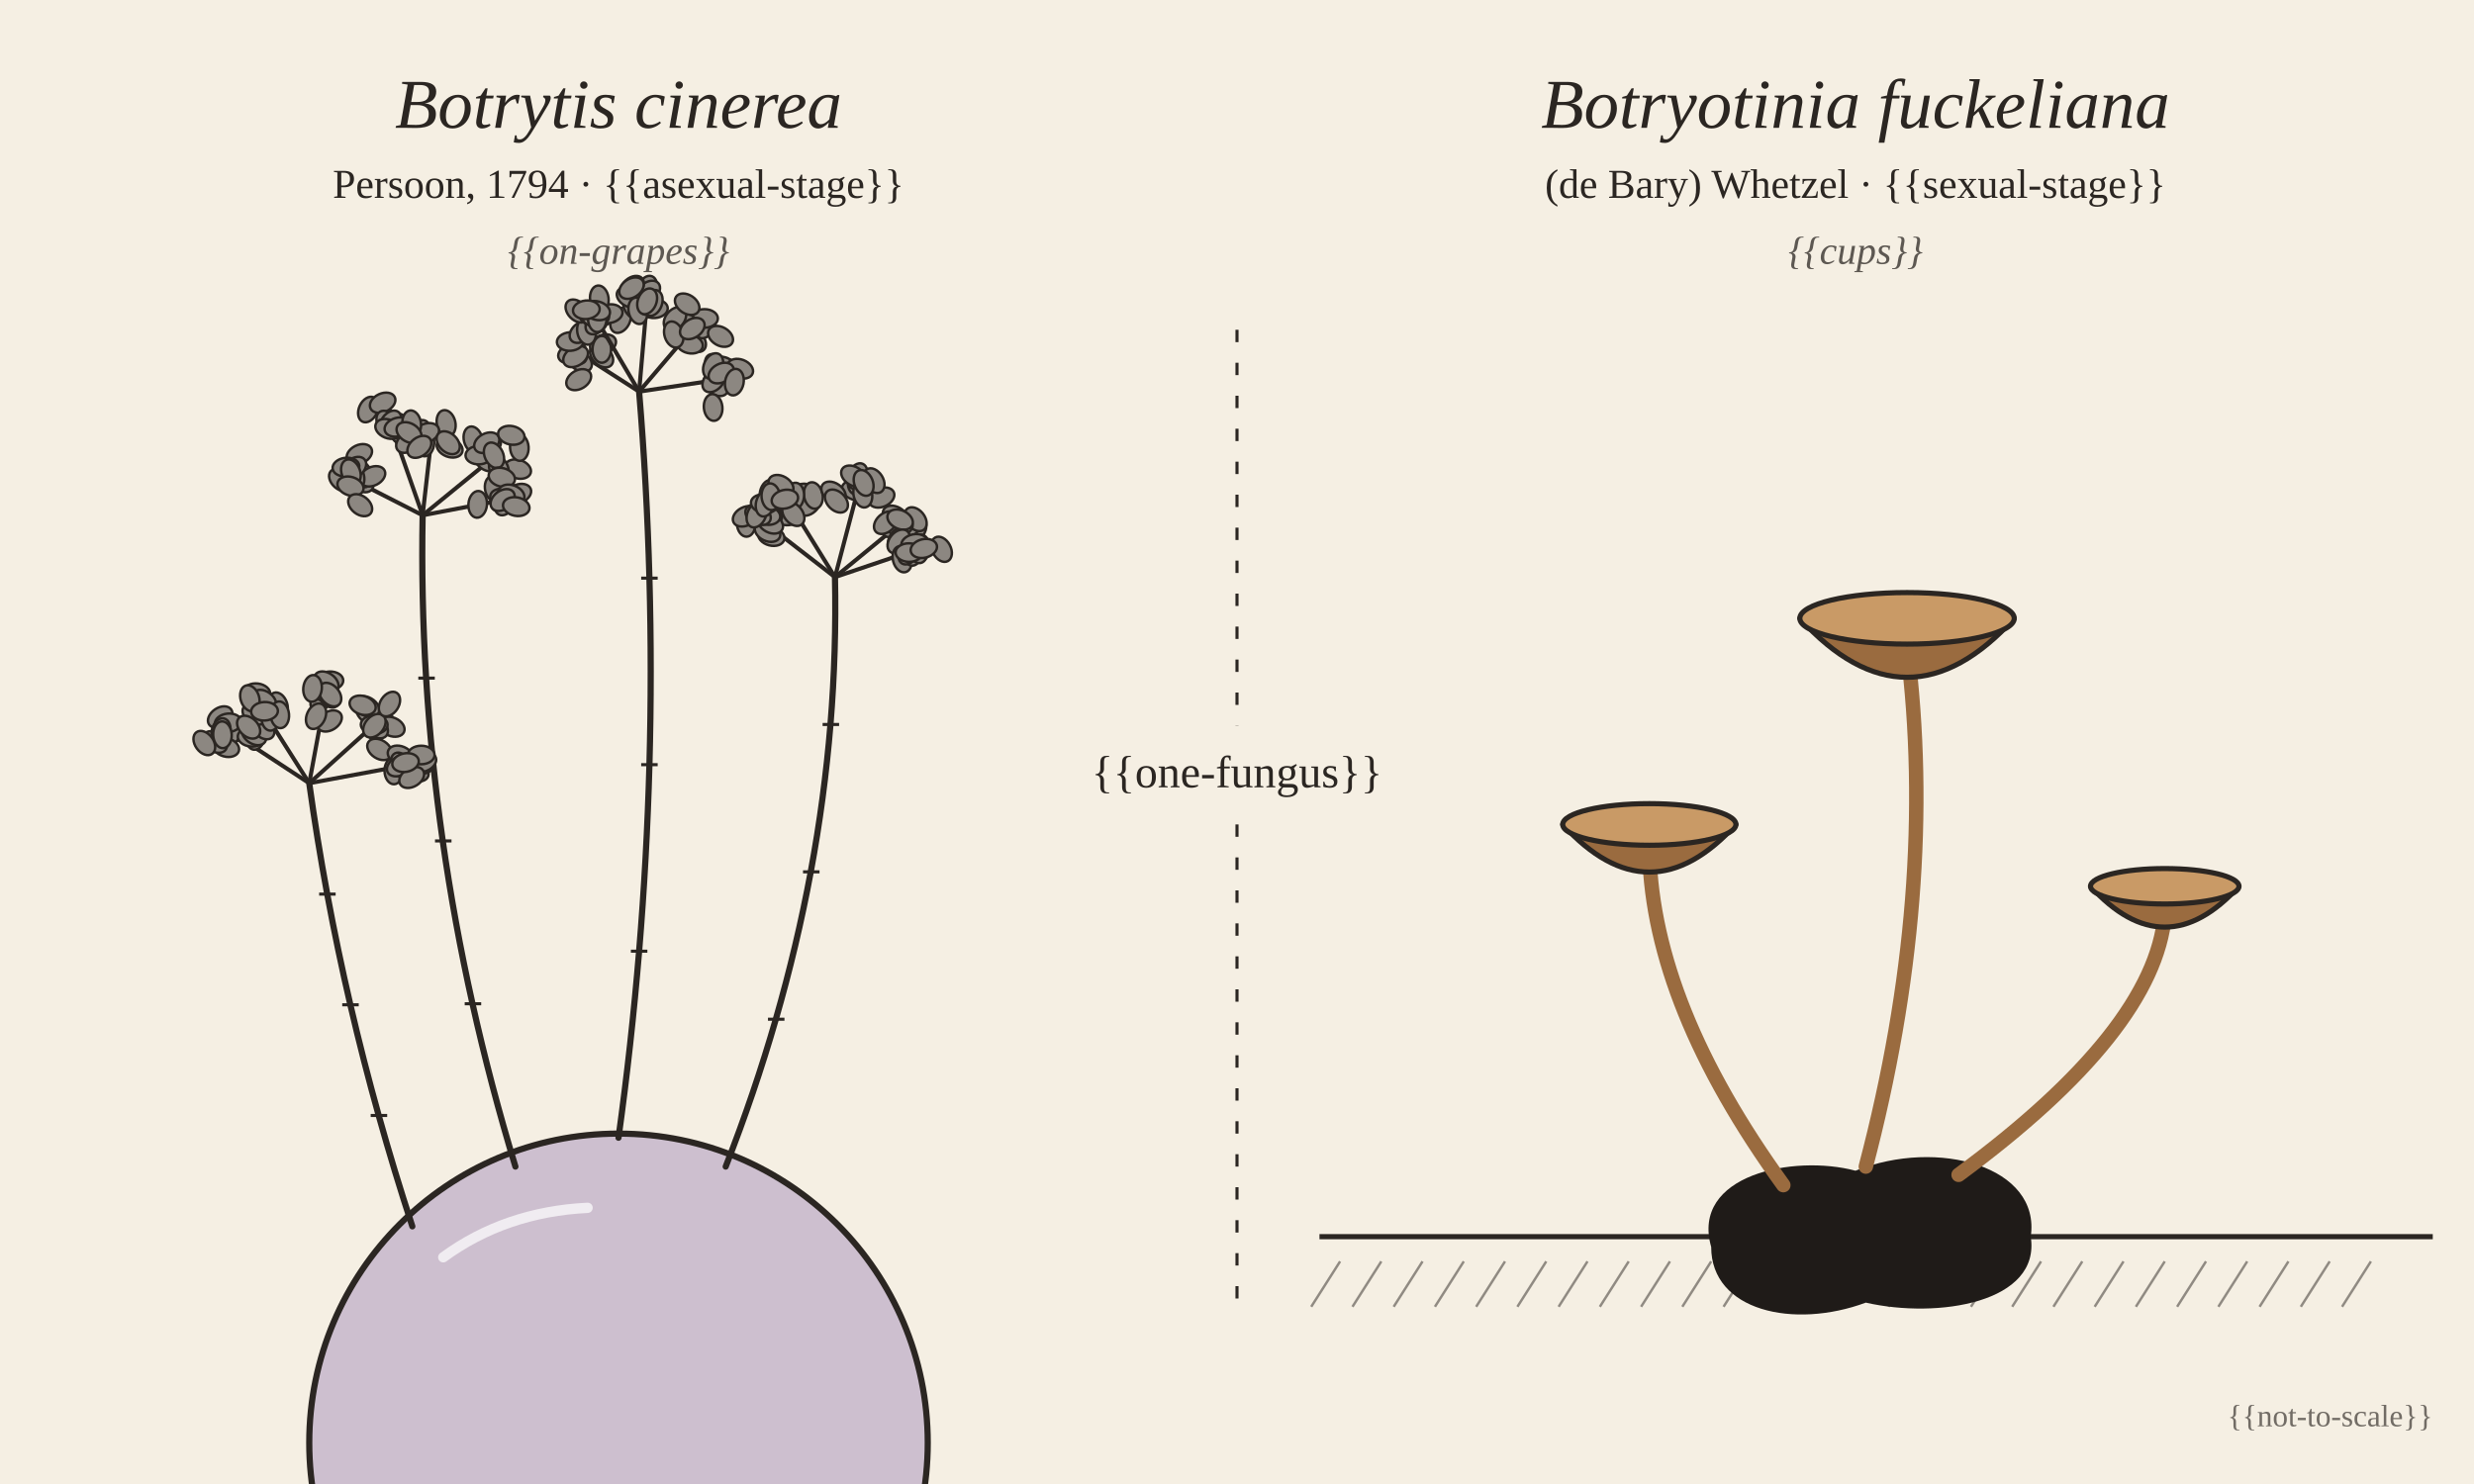
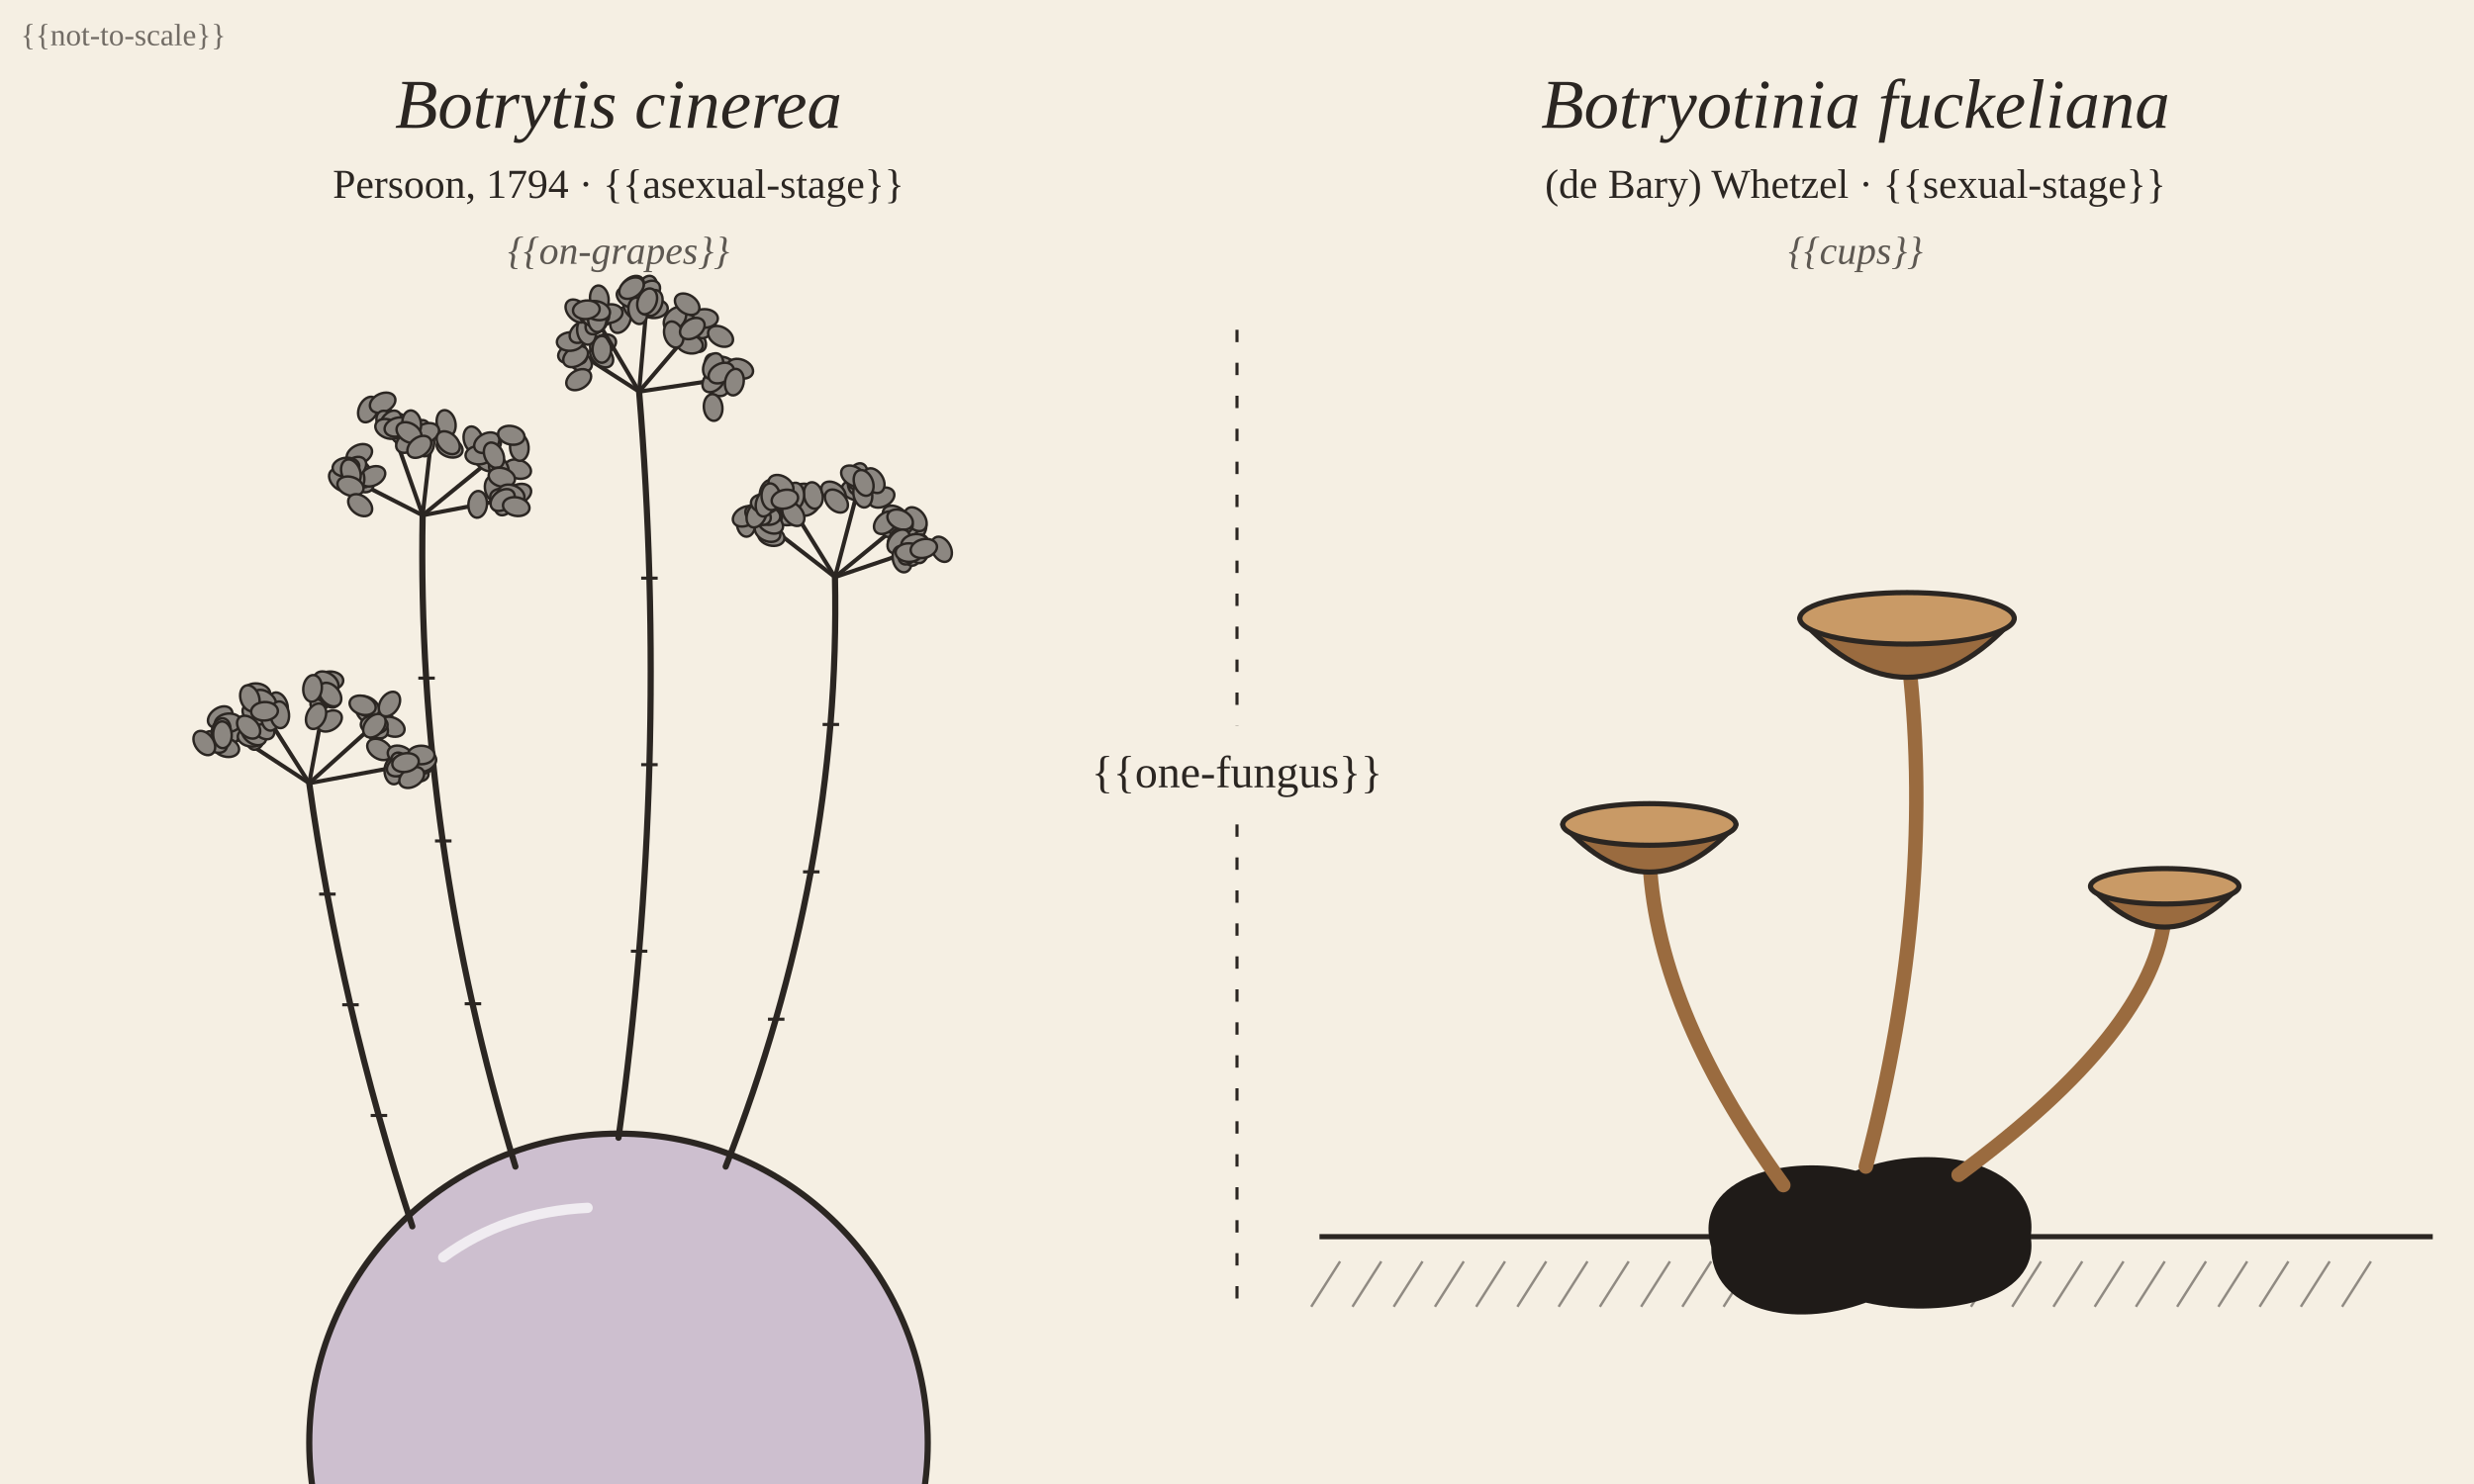
<svg xmlns="http://www.w3.org/2000/svg" viewBox="0 0 1200 720" width="1200" height="720" role="img" aria-label="{{label}}">
  <rect width="1200" height="720" fill="#f5efe3" />
  <text x="300" y="62" text-anchor="middle" font-family="Georgia, 'Times New Roman', serif" font-size="34" font-style="italic" fill="#2b2622">Botrytis cinerea</text>
  <text x="300" y="96" text-anchor="middle" font-family="Georgia, 'Times New Roman', serif" font-size="20" fill="#2b2622">Persoon, 1794 · {{asexual-stage}}</text>
  <text x="900" y="62" text-anchor="middle" font-family="Georgia, 'Times New Roman', serif" font-size="34" font-style="italic" fill="#2b2622">Botryotinia fuckeliana</text>
  <text x="900" y="96" text-anchor="middle" font-family="Georgia, 'Times New Roman', serif" font-size="20" fill="#2b2622">(de Bary) Whetzel · {{sexual-stage}}</text>
  <path d="M 600 160 V 640" stroke="#2b2622" stroke-width="1.5" stroke-dasharray="6 10" />
  <rect x="530" y="352" width="140" height="44" fill="#f5efe3" />
  <text x="600" y="382" text-anchor="middle" font-family="Georgia, 'Times New Roman', serif" font-size="22" fill="#2b2622">{{one-fungus}}</text>
  <circle cx="300" cy="700" r="150" fill="#cdbfcf" stroke="#2b2622" stroke-width="3" />
  <path d="M 215 610 q 30 -22 70 -24" fill="none" stroke="#ffffff" stroke-width="5" stroke-linecap="round" opacity="0.7" />
  <path d="M 250 566 Q 202 408 205 250" fill="none" stroke="#2b2622" stroke-width="3" stroke-linecap="round" />
  <path d="M 225.4 487.0 h 8" stroke="#2b2622" stroke-width="1.5" />
  <path d="M 211.0 408.0 h 8" stroke="#2b2622" stroke-width="1.5" />
  <path d="M 202.9 329.0 h 8" stroke="#2b2622" stroke-width="1.5" />
  <path d="M 205 250 L 171.5 232.9" stroke="#2b2622" stroke-width="2" stroke-linecap="round" />
  <ellipse cx="174.3" cy="220.4" rx="6.5" ry="4.5" transform="rotate(154 174.3 220.4)" fill="#8c8781" stroke="#2b2622" stroke-width="1.2" />
  <ellipse cx="175.2" cy="233.6" rx="6.5" ry="4.5" transform="rotate(35 175.2 233.6)" fill="#8c8781" stroke="#2b2622" stroke-width="1.2" />
  <ellipse cx="165.3" cy="232.9" rx="6.5" ry="4.5" transform="rotate(42 165.3 232.9)" fill="#8c8781" stroke="#2b2622" stroke-width="1.2" />
  <ellipse cx="175.7" cy="230.1" rx="6.5" ry="4.5" transform="rotate(71 175.7 230.1)" fill="#8c8781" stroke="#2b2622" stroke-width="1.2" />
  <ellipse cx="180.7" cy="231.1" rx="6.5" ry="4.5" transform="rotate(154 180.7 231.1)" fill="#8c8781" stroke="#2b2622" stroke-width="1.2" />
  <ellipse cx="172.1" cy="231.3" rx="6.5" ry="4.5" transform="rotate(76 172.1 231.3)" fill="#8c8781" stroke="#2b2622" stroke-width="1.2" />
  <ellipse cx="171.8" cy="227.0" rx="6.5" ry="4.5" transform="rotate(142 171.8 227.0)" fill="#8c8781" stroke="#2b2622" stroke-width="1.2" />
  <ellipse cx="167.8" cy="226.6" rx="6.5" ry="4.5" transform="rotate(173 167.8 226.6)" fill="#8c8781" stroke="#2b2622" stroke-width="1.2" />
  <ellipse cx="170.2" cy="229.2" rx="6.5" ry="4.5" transform="rotate(70 170.2 229.2)" fill="#8c8781" stroke="#2b2622" stroke-width="1.2" />
  <ellipse cx="170.0" cy="235.9" rx="6.5" ry="4.5" transform="rotate(18 170.0 235.9)" fill="#8c8781" stroke="#2b2622" stroke-width="1.2" />
  <ellipse cx="174.7" cy="245.1" rx="6.5" ry="4.5" transform="rotate(38 174.7 245.1)" fill="#8c8781" stroke="#2b2622" stroke-width="1.2" />
  <path d="M 205 250 L 188.9 204.1" stroke="#2b2622" stroke-width="2" stroke-linecap="round" />
  <ellipse cx="178.6" cy="198.7" rx="6.5" ry="4.5" transform="rotate(115 178.6 198.7)" fill="#8c8781" stroke="#2b2622" stroke-width="1.2" />
  <ellipse cx="188.7" cy="204.9" rx="6.5" ry="4.5" transform="rotate(73 188.7 204.9)" fill="#8c8781" stroke="#2b2622" stroke-width="1.2" />
  <ellipse cx="185.6" cy="195.4" rx="6.5" ry="4.5" transform="rotate(155 185.6 195.4)" fill="#8c8781" stroke="#2b2622" stroke-width="1.2" />
  <ellipse cx="191.2" cy="206.3" rx="6.5" ry="4.5" transform="rotate(52 191.2 206.3)" fill="#8c8781" stroke="#2b2622" stroke-width="1.2" />
  <ellipse cx="187.7" cy="205.3" rx="6.5" ry="4.5" transform="rotate(58 187.7 205.3)" fill="#8c8781" stroke="#2b2622" stroke-width="1.2" />
  <ellipse cx="191.0" cy="205.6" rx="6.5" ry="4.5" transform="rotate(155 191.0 205.6)" fill="#8c8781" stroke="#2b2622" stroke-width="1.2" />
  <ellipse cx="195.6" cy="211.5" rx="6.5" ry="4.5" transform="rotate(28 195.6 211.5)" fill="#8c8781" stroke="#2b2622" stroke-width="1.2" />
  <ellipse cx="189.4" cy="205.1" rx="6.5" ry="4.5" transform="rotate(126 189.4 205.1)" fill="#8c8781" stroke="#2b2622" stroke-width="1.2" />
  <ellipse cx="197.8" cy="208.9" rx="6.5" ry="4.5" transform="rotate(137 197.8 208.9)" fill="#8c8781" stroke="#2b2622" stroke-width="1.2" />
  <ellipse cx="188.3" cy="208.1" rx="6.5" ry="4.5" transform="rotate(22 188.3 208.1)" fill="#8c8781" stroke="#2b2622" stroke-width="1.2" />
  <ellipse cx="192.9" cy="207.2" rx="6.5" ry="4.5" transform="rotate(164 192.9 207.2)" fill="#8c8781" stroke="#2b2622" stroke-width="1.2" />
  <path d="M 205 250 L 208.9 215.6" stroke="#2b2622" stroke-width="2" stroke-linecap="round" />
  <ellipse cx="203.4" cy="214.9" rx="6.5" ry="4.5" transform="rotate(1 203.4 214.9)" fill="#8c8781" stroke="#2b2622" stroke-width="1.2" />
  <ellipse cx="216.4" cy="205.4" rx="6.5" ry="4.5" transform="rotate(77 216.4 205.4)" fill="#8c8781" stroke="#2b2622" stroke-width="1.2" />
  <ellipse cx="203.1" cy="209.7" rx="6.5" ry="4.5" transform="rotate(126 203.1 209.7)" fill="#8c8781" stroke="#2b2622" stroke-width="1.2" />
  <ellipse cx="206.1" cy="214.9" rx="6.5" ry="4.5" transform="rotate(93 206.1 214.9)" fill="#8c8781" stroke="#2b2622" stroke-width="1.2" />
  <ellipse cx="206.7" cy="210.1" rx="6.5" ry="4.5" transform="rotate(158 206.7 210.1)" fill="#8c8781" stroke="#2b2622" stroke-width="1.2" />
  <ellipse cx="218.1" cy="217.2" rx="6.5" ry="4.5" transform="rotate(21 218.1 217.2)" fill="#8c8781" stroke="#2b2622" stroke-width="1.2" />
  <ellipse cx="199.7" cy="205.6" rx="6.5" ry="4.5" transform="rotate(82 199.7 205.6)" fill="#8c8781" stroke="#2b2622" stroke-width="1.2" />
  <ellipse cx="198.0" cy="214.4" rx="6.5" ry="4.5" transform="rotate(143 198.0 214.4)" fill="#8c8781" stroke="#2b2622" stroke-width="1.2" />
  <ellipse cx="198.4" cy="209.9" rx="6.5" ry="4.5" transform="rotate(30 198.4 209.9)" fill="#8c8781" stroke="#2b2622" stroke-width="1.2" />
  <ellipse cx="203.4" cy="216.8" rx="6.5" ry="4.5" transform="rotate(142 203.4 216.8)" fill="#8c8781" stroke="#2b2622" stroke-width="1.2" />
  <ellipse cx="217.4" cy="214.8" rx="6.5" ry="4.5" transform="rotate(44 217.4 214.8)" fill="#8c8781" stroke="#2b2622" stroke-width="1.2" />
  <path d="M 205 250 L 240.4 221.1" stroke="#2b2622" stroke-width="2" stroke-linecap="round" />
  <ellipse cx="251.2" cy="227.6" rx="6.5" ry="4.5" transform="rotate(17 251.2 227.6)" fill="#8c8781" stroke="#2b2622" stroke-width="1.2" />
  <ellipse cx="237.9" cy="221.5" rx="6.5" ry="4.5" transform="rotate(81 237.9 221.5)" fill="#8c8781" stroke="#2b2622" stroke-width="1.2" />
  <ellipse cx="235.9" cy="223.4" rx="6.5" ry="4.5" transform="rotate(37 235.9 223.4)" fill="#8c8781" stroke="#2b2622" stroke-width="1.2" />
  <ellipse cx="242.0" cy="227.5" rx="6.5" ry="4.5" transform="rotate(68 242.0 227.5)" fill="#8c8781" stroke="#2b2622" stroke-width="1.2" />
  <ellipse cx="229.5" cy="213.3" rx="6.5" ry="4.5" transform="rotate(75 229.5 213.3)" fill="#8c8781" stroke="#2b2622" stroke-width="1.2" />
  <ellipse cx="236.6" cy="215.8" rx="6.5" ry="4.5" transform="rotate(164 236.6 215.8)" fill="#8c8781" stroke="#2b2622" stroke-width="1.2" />
  <ellipse cx="251.9" cy="217.1" rx="6.5" ry="4.5" transform="rotate(86 251.9 217.1)" fill="#8c8781" stroke="#2b2622" stroke-width="1.2" />
  <ellipse cx="232.3" cy="220.8" rx="6.5" ry="4.5" transform="rotate(178 232.3 220.8)" fill="#8c8781" stroke="#2b2622" stroke-width="1.2" />
  <ellipse cx="236.1" cy="214.8" rx="6.5" ry="4.5" transform="rotate(152 236.1 214.8)" fill="#8c8781" stroke="#2b2622" stroke-width="1.2" />
  <ellipse cx="248.0" cy="211.2" rx="6.5" ry="4.5" transform="rotate(12 248.0 211.2)" fill="#8c8781" stroke="#2b2622" stroke-width="1.2" />
  <ellipse cx="239.6" cy="220.9" rx="6.5" ry="4.5" transform="rotate(65 239.6 220.9)" fill="#8c8781" stroke="#2b2622" stroke-width="1.2" />
  <path d="M 205 250 L 243.8 242.6" stroke="#2b2622" stroke-width="2" stroke-linecap="round" />
  <ellipse cx="243.4" cy="232.5" rx="6.5" ry="4.5" transform="rotate(44 243.4 232.5)" fill="#8c8781" stroke="#2b2622" stroke-width="1.2" />
  <ellipse cx="239.8" cy="237.3" rx="6.5" ry="4.5" transform="rotate(76 239.8 237.3)" fill="#8c8781" stroke="#2b2622" stroke-width="1.2" />
  <ellipse cx="243.4" cy="231.6" rx="6.5" ry="4.5" transform="rotate(15 243.4 231.6)" fill="#8c8781" stroke="#2b2622" stroke-width="1.2" />
  <ellipse cx="244.2" cy="241.7" rx="6.5" ry="4.5" transform="rotate(12 244.2 241.7)" fill="#8c8781" stroke="#2b2622" stroke-width="1.2" />
  <ellipse cx="243.9" cy="242.5" rx="6.5" ry="4.5" transform="rotate(129 243.9 242.5)" fill="#8c8781" stroke="#2b2622" stroke-width="1.2" />
  <ellipse cx="231.7" cy="244.7" rx="6.5" ry="4.5" transform="rotate(95 231.7 244.7)" fill="#8c8781" stroke="#2b2622" stroke-width="1.2" />
  <ellipse cx="251.4" cy="239.6" rx="6.5" ry="4.5" transform="rotate(157 251.4 239.6)" fill="#8c8781" stroke="#2b2622" stroke-width="1.2" />
  <ellipse cx="245.0" cy="243.9" rx="6.5" ry="4.5" transform="rotate(118 245.0 243.9)" fill="#8c8781" stroke="#2b2622" stroke-width="1.2" />
  <ellipse cx="248.1" cy="239.9" rx="6.5" ry="4.5" transform="rotate(21 248.1 239.9)" fill="#8c8781" stroke="#2b2622" stroke-width="1.2" />
  <ellipse cx="243.8" cy="242.6" rx="6.5" ry="4.5" transform="rotate(143 243.8 242.6)" fill="#8c8781" stroke="#2b2622" stroke-width="1.2" />
  <ellipse cx="250.4" cy="245.8" rx="6.5" ry="4.5" transform="rotate(11 250.4 245.8)" fill="#8c8781" stroke="#2b2622" stroke-width="1.2" />
  <path d="M 300 552 Q 325 371 310 190" fill="none" stroke="#2b2622" stroke-width="3" stroke-linecap="round" />
  <path d="M 306.0 461.5 h 8" stroke="#2b2622" stroke-width="1.5" />
  <path d="M 311.0 371.0 h 8" stroke="#2b2622" stroke-width="1.5" />
  <path d="M 311.0 280.5 h 8" stroke="#2b2622" stroke-width="1.5" />
  <path d="M 310 190 L 279.3 170.3" stroke="#2b2622" stroke-width="2" stroke-linecap="round" />
  <ellipse cx="291.8" cy="172.7" rx="6.5" ry="4.5" transform="rotate(44 291.8 172.7)" fill="#8c8781" stroke="#2b2622" stroke-width="1.2" />
  <ellipse cx="281.2" cy="175.1" rx="6.5" ry="4.5" transform="rotate(36 281.2 175.1)" fill="#8c8781" stroke="#2b2622" stroke-width="1.2" />
  <ellipse cx="292.5" cy="167.0" rx="6.5" ry="4.5" transform="rotate(160 292.5 167.0)" fill="#8c8781" stroke="#2b2622" stroke-width="1.2" />
  <ellipse cx="277.1" cy="171.6" rx="6.5" ry="4.5" transform="rotate(163 277.1 171.6)" fill="#8c8781" stroke="#2b2622" stroke-width="1.2" />
  <ellipse cx="279.8" cy="170.4" rx="6.5" ry="4.5" transform="rotate(62 279.8 170.4)" fill="#8c8781" stroke="#2b2622" stroke-width="1.2" />
  <ellipse cx="279.2" cy="173.0" rx="6.5" ry="4.5" transform="rotate(148 279.2 173.0)" fill="#8c8781" stroke="#2b2622" stroke-width="1.2" />
  <ellipse cx="276.6" cy="165.7" rx="6.5" ry="4.5" transform="rotate(176 276.6 165.7)" fill="#8c8781" stroke="#2b2622" stroke-width="1.2" />
  <ellipse cx="282.1" cy="161.0" rx="6.5" ry="4.5" transform="rotate(141 282.1 161.0)" fill="#8c8781" stroke="#2b2622" stroke-width="1.2" />
  <ellipse cx="291.9" cy="169.5" rx="6.5" ry="4.5" transform="rotate(90 291.9 169.5)" fill="#8c8781" stroke="#2b2622" stroke-width="1.2" />
  <ellipse cx="284.5" cy="160.8" rx="6.5" ry="4.5" transform="rotate(79 284.5 160.8)" fill="#8c8781" stroke="#2b2622" stroke-width="1.2" />
  <ellipse cx="280.7" cy="184.2" rx="6.5" ry="4.5" transform="rotate(149 280.7 184.2)" fill="#8c8781" stroke="#2b2622" stroke-width="1.2" />
  <path d="M 310 190 L 289.8 155.7" stroke="#2b2622" stroke-width="2" stroke-linecap="round" />
  <ellipse cx="279.9" cy="150.9" rx="6.5" ry="4.5" transform="rotate(45 279.9 150.9)" fill="#8c8781" stroke="#2b2622" stroke-width="1.2" />
  <ellipse cx="301.0" cy="155.4" rx="6.5" ry="4.5" transform="rotate(118 301.0 155.4)" fill="#8c8781" stroke="#2b2622" stroke-width="1.2" />
  <ellipse cx="289.5" cy="156.5" rx="6.5" ry="4.5" transform="rotate(132 289.5 156.5)" fill="#8c8781" stroke="#2b2622" stroke-width="1.2" />
  <ellipse cx="287.8" cy="152.8" rx="6.5" ry="4.5" transform="rotate(166 287.8 152.8)" fill="#8c8781" stroke="#2b2622" stroke-width="1.2" />
  <ellipse cx="291.4" cy="152.8" rx="6.5" ry="4.5" transform="rotate(19 291.4 152.8)" fill="#8c8781" stroke="#2b2622" stroke-width="1.2" />
  <ellipse cx="295.5" cy="152.2" rx="6.5" ry="4.5" transform="rotate(170 295.5 152.2)" fill="#8c8781" stroke="#2b2622" stroke-width="1.2" />
  <ellipse cx="289.0" cy="153.8" rx="6.5" ry="4.5" transform="rotate(175 289.0 153.8)" fill="#8c8781" stroke="#2b2622" stroke-width="1.2" />
  <ellipse cx="289.7" cy="154.6" rx="6.5" ry="4.5" transform="rotate(90 289.7 154.6)" fill="#8c8781" stroke="#2b2622" stroke-width="1.2" />
  <ellipse cx="290.7" cy="145.0" rx="6.5" ry="4.5" transform="rotate(83 290.7 145.0)" fill="#8c8781" stroke="#2b2622" stroke-width="1.2" />
  <ellipse cx="289.5" cy="150.7" rx="6.5" ry="4.5" transform="rotate(15 289.5 150.7)" fill="#8c8781" stroke="#2b2622" stroke-width="1.2" />
  <ellipse cx="284.4" cy="150.3" rx="6.5" ry="4.5" transform="rotate(174 284.4 150.3)" fill="#8c8781" stroke="#2b2622" stroke-width="1.2" />
  <path d="M 310 190 L 313.8 146.2" stroke="#2b2622" stroke-width="2" stroke-linecap="round" />
  <ellipse cx="313.9" cy="140.1" rx="6.5" ry="4.5" transform="rotate(111 313.9 140.1)" fill="#8c8781" stroke="#2b2622" stroke-width="1.2" />
  <ellipse cx="307.6" cy="149.3" rx="6.5" ry="4.5" transform="rotate(53 307.6 149.3)" fill="#8c8781" stroke="#2b2622" stroke-width="1.2" />
  <ellipse cx="314.4" cy="141.6" rx="6.5" ry="4.5" transform="rotate(140 314.4 141.6)" fill="#8c8781" stroke="#2b2622" stroke-width="1.2" />
  <ellipse cx="305.3" cy="144.3" rx="6.5" ry="4.5" transform="rotate(27 305.3 144.3)" fill="#8c8781" stroke="#2b2622" stroke-width="1.2" />
  <ellipse cx="317.4" cy="149.8" rx="6.5" ry="4.5" transform="rotate(177 317.4 149.8)" fill="#8c8781" stroke="#2b2622" stroke-width="1.2" />
  <ellipse cx="309.4" cy="150.8" rx="6.5" ry="4.5" transform="rotate(77 309.4 150.8)" fill="#8c8781" stroke="#2b2622" stroke-width="1.2" />
  <ellipse cx="306.6" cy="139.3" rx="6.5" ry="4.5" transform="rotate(139 306.6 139.3)" fill="#8c8781" stroke="#2b2622" stroke-width="1.2" />
  <ellipse cx="315.2" cy="146.7" rx="6.5" ry="4.5" transform="rotate(119 315.2 146.7)" fill="#8c8781" stroke="#2b2622" stroke-width="1.2" />
  <ellipse cx="306.3" cy="139.8" rx="6.5" ry="4.5" transform="rotate(146 306.3 139.8)" fill="#8c8781" stroke="#2b2622" stroke-width="1.2" />
  <ellipse cx="316.6" cy="147.0" rx="6.5" ry="4.5" transform="rotate(111 316.6 147.0)" fill="#8c8781" stroke="#2b2622" stroke-width="1.2" />
  <ellipse cx="313.9" cy="146.2" rx="6.5" ry="4.5" transform="rotate(112 313.9 146.2)" fill="#8c8781" stroke="#2b2622" stroke-width="1.2" />
  <path d="M 310 190 L 336.6 158.8" stroke="#2b2622" stroke-width="2" stroke-linecap="round" />
  <ellipse cx="336.9" cy="165.1" rx="6.5" ry="4.5" transform="rotate(47 336.9 165.1)" fill="#8c8781" stroke="#2b2622" stroke-width="1.2" />
  <ellipse cx="342.1" cy="158.0" rx="6.5" ry="4.5" transform="rotate(118 342.1 158.0)" fill="#8c8781" stroke="#2b2622" stroke-width="1.2" />
  <ellipse cx="341.7" cy="154.5" rx="6.5" ry="4.5" transform="rotate(180 341.7 154.5)" fill="#8c8781" stroke="#2b2622" stroke-width="1.2" />
  <ellipse cx="349.5" cy="163.2" rx="6.5" ry="4.5" transform="rotate(30 349.5 163.2)" fill="#8c8781" stroke="#2b2622" stroke-width="1.2" />
  <ellipse cx="331.7" cy="159.9" rx="6.5" ry="4.5" transform="rotate(8 331.7 159.9)" fill="#8c8781" stroke="#2b2622" stroke-width="1.2" />
  <ellipse cx="334.5" cy="158.6" rx="6.5" ry="4.5" transform="rotate(66 334.5 158.6)" fill="#8c8781" stroke="#2b2622" stroke-width="1.2" />
  <ellipse cx="334.5" cy="166.9" rx="6.5" ry="4.5" transform="rotate(13 334.5 166.9)" fill="#8c8781" stroke="#2b2622" stroke-width="1.2" />
  <ellipse cx="327.4" cy="154.7" rx="6.5" ry="4.5" transform="rotate(131 327.4 154.7)" fill="#8c8781" stroke="#2b2622" stroke-width="1.2" />
  <ellipse cx="326.8" cy="162.3" rx="6.5" ry="4.5" transform="rotate(72 326.8 162.3)" fill="#8c8781" stroke="#2b2622" stroke-width="1.2" />
  <ellipse cx="333.3" cy="147.6" rx="6.5" ry="4.5" transform="rotate(34 333.3 147.6)" fill="#8c8781" stroke="#2b2622" stroke-width="1.2" />
  <ellipse cx="335.8" cy="159.4" rx="6.5" ry="4.5" transform="rotate(147 335.8 159.4)" fill="#8c8781" stroke="#2b2622" stroke-width="1.2" />
  <path d="M 310 190 L 348.1 184.3" stroke="#2b2622" stroke-width="2" stroke-linecap="round" />
  <ellipse cx="352.7" cy="178.8" rx="6.5" ry="4.5" transform="rotate(18 352.7 178.8)" fill="#8c8781" stroke="#2b2622" stroke-width="1.2" />
  <ellipse cx="347.1" cy="177.8" rx="6.5" ry="4.5" transform="rotate(59 347.1 177.8)" fill="#8c8781" stroke="#2b2622" stroke-width="1.2" />
  <ellipse cx="350.6" cy="177.7" rx="6.5" ry="4.5" transform="rotate(16 350.6 177.7)" fill="#8c8781" stroke="#2b2622" stroke-width="1.2" />
  <ellipse cx="349.5" cy="183.7" rx="6.5" ry="4.5" transform="rotate(124 349.5 183.7)" fill="#8c8781" stroke="#2b2622" stroke-width="1.2" />
  <ellipse cx="347.3" cy="186.9" rx="6.5" ry="4.5" transform="rotate(36 347.3 186.9)" fill="#8c8781" stroke="#2b2622" stroke-width="1.2" />
  <ellipse cx="346.2" cy="184.6" rx="6.5" ry="4.5" transform="rotate(132 346.2 184.6)" fill="#8c8781" stroke="#2b2622" stroke-width="1.2" />
  <ellipse cx="345.9" cy="177.6" rx="6.5" ry="4.5" transform="rotate(114 345.9 177.6)" fill="#8c8781" stroke="#2b2622" stroke-width="1.2" />
  <ellipse cx="359.0" cy="178.9" rx="6.5" ry="4.5" transform="rotate(21 359.0 178.9)" fill="#8c8781" stroke="#2b2622" stroke-width="1.2" />
  <ellipse cx="345.9" cy="197.7" rx="6.5" ry="4.5" transform="rotate(84 345.9 197.7)" fill="#8c8781" stroke="#2b2622" stroke-width="1.2" />
  <ellipse cx="349.8" cy="181.0" rx="6.5" ry="4.5" transform="rotate(152 349.8 181.0)" fill="#8c8781" stroke="#2b2622" stroke-width="1.2" />
  <ellipse cx="356.2" cy="185.4" rx="6.5" ry="4.5" transform="rotate(101 356.2 185.4)" fill="#8c8781" stroke="#2b2622" stroke-width="1.2" />
  <path d="M 352 566 Q 408 423 405 280" fill="none" stroke="#2b2622" stroke-width="3" stroke-linecap="round" />
  <path d="M 372.5 494.5 h 8" stroke="#2b2622" stroke-width="1.5" />
  <path d="M 389.5 423.0 h 8" stroke="#2b2622" stroke-width="1.5" />
  <path d="M 399.0 351.5 h 8" stroke="#2b2622" stroke-width="1.5" />
  <path d="M 405 280 L 372.7 255.0" stroke="#2b2622" stroke-width="2" stroke-linecap="round" />
  <ellipse cx="361.9" cy="253.9" rx="6.5" ry="4.5" transform="rotate(87 361.9 253.9)" fill="#8c8781" stroke="#2b2622" stroke-width="1.2" />
  <ellipse cx="374.1" cy="260.2" rx="6.5" ry="4.5" transform="rotate(15 374.1 260.2)" fill="#8c8781" stroke="#2b2622" stroke-width="1.2" />
  <ellipse cx="382.3" cy="250.3" rx="6.5" ry="4.5" transform="rotate(174 382.3 250.3)" fill="#8c8781" stroke="#2b2622" stroke-width="1.2" />
  <ellipse cx="372.3" cy="258.0" rx="6.5" ry="4.5" transform="rotate(25 372.3 258.0)" fill="#8c8781" stroke="#2b2622" stroke-width="1.2" />
  <ellipse cx="373.0" cy="249.8" rx="6.5" ry="4.5" transform="rotate(17 373.0 249.8)" fill="#8c8781" stroke="#2b2622" stroke-width="1.2" />
  <ellipse cx="373.7" cy="253.9" rx="6.5" ry="4.5" transform="rotate(28 373.7 253.9)" fill="#8c8781" stroke="#2b2622" stroke-width="1.2" />
  <ellipse cx="372.0" cy="250.1" rx="6.5" ry="4.5" transform="rotate(9 372.0 250.1)" fill="#8c8781" stroke="#2b2622" stroke-width="1.2" />
  <ellipse cx="361.6" cy="250.5" rx="6.5" ry="4.5" transform="rotate(153 361.6 250.5)" fill="#8c8781" stroke="#2b2622" stroke-width="1.2" />
  <ellipse cx="367.7" cy="249.8" rx="6.5" ry="4.5" transform="rotate(26 367.7 249.8)" fill="#8c8781" stroke="#2b2622" stroke-width="1.2" />
  <ellipse cx="367.0" cy="249.7" rx="6.5" ry="4.5" transform="rotate(114 367.0 249.7)" fill="#8c8781" stroke="#2b2622" stroke-width="1.2" />
  <ellipse cx="370.7" cy="244.4" rx="6.5" ry="4.5" transform="rotate(8 370.7 244.4)" fill="#8c8781" stroke="#2b2622" stroke-width="1.2" />
  <path d="M 405 280 L 381.6 242.2" stroke="#2b2622" stroke-width="2" stroke-linecap="round" />
  <ellipse cx="373.1" cy="239.2" rx="6.5" ry="4.5" transform="rotate(103 373.1 239.2)" fill="#8c8781" stroke="#2b2622" stroke-width="1.2" />
  <ellipse cx="388.3" cy="239.6" rx="6.5" ry="4.5" transform="rotate(155 388.3 239.6)" fill="#8c8781" stroke="#2b2622" stroke-width="1.2" />
  <ellipse cx="392.4" cy="244.7" rx="6.5" ry="4.5" transform="rotate(137 392.4 244.7)" fill="#8c8781" stroke="#2b2622" stroke-width="1.2" />
  <ellipse cx="371.2" cy="244.2" rx="6.5" ry="4.5" transform="rotate(105 371.2 244.2)" fill="#8c8781" stroke="#2b2622" stroke-width="1.2" />
  <ellipse cx="381.2" cy="242.0" rx="6.5" ry="4.5" transform="rotate(97 381.2 242.0)" fill="#8c8781" stroke="#2b2622" stroke-width="1.2" />
  <ellipse cx="394.5" cy="240.4" rx="6.5" ry="4.5" transform="rotate(78 394.5 240.4)" fill="#8c8781" stroke="#2b2622" stroke-width="1.2" />
  <ellipse cx="385.5" cy="240.7" rx="6.5" ry="4.5" transform="rotate(96 385.5 240.7)" fill="#8c8781" stroke="#2b2622" stroke-width="1.2" />
  <ellipse cx="378.8" cy="235.5" rx="6.5" ry="4.5" transform="rotate(30 378.8 235.5)" fill="#8c8781" stroke="#2b2622" stroke-width="1.2" />
  <ellipse cx="373.9" cy="241.0" rx="6.5" ry="4.5" transform="rotate(84 373.9 241.0)" fill="#8c8781" stroke="#2b2622" stroke-width="1.2" />
  <ellipse cx="384.8" cy="249.4" rx="6.5" ry="4.5" transform="rotate(51 384.8 249.4)" fill="#8c8781" stroke="#2b2622" stroke-width="1.2" />
  <ellipse cx="380.7" cy="242.2" rx="6.5" ry="4.5" transform="rotate(167 380.7 242.2)" fill="#8c8781" stroke="#2b2622" stroke-width="1.2" />
  <path d="M 405 280 L 416.5 236.2" stroke="#2b2622" stroke-width="2" stroke-linecap="round" />
  <ellipse cx="416.5" cy="236.3" rx="6.5" ry="4.5" transform="rotate(16 416.5 236.3)" fill="#8c8781" stroke="#2b2622" stroke-width="1.2" />
  <ellipse cx="414.7" cy="238.0" rx="6.5" ry="4.5" transform="rotate(18 414.7 238.0)" fill="#8c8781" stroke="#2b2622" stroke-width="1.2" />
  <ellipse cx="404.3" cy="238.9" rx="6.5" ry="4.5" transform="rotate(35 404.3 238.9)" fill="#8c8781" stroke="#2b2622" stroke-width="1.2" />
  <ellipse cx="427.6" cy="241.4" rx="6.5" ry="4.5" transform="rotate(156 427.6 241.4)" fill="#8c8781" stroke="#2b2622" stroke-width="1.2" />
  <ellipse cx="415.8" cy="233.5" rx="6.5" ry="4.5" transform="rotate(100 415.8 233.5)" fill="#8c8781" stroke="#2b2622" stroke-width="1.2" />
  <ellipse cx="415.9" cy="231.0" rx="6.5" ry="4.5" transform="rotate(113 415.9 231.0)" fill="#8c8781" stroke="#2b2622" stroke-width="1.2" />
  <ellipse cx="414.0" cy="231.0" rx="6.5" ry="4.5" transform="rotate(32 414.0 231.0)" fill="#8c8781" stroke="#2b2622" stroke-width="1.2" />
  <ellipse cx="418.5" cy="239.8" rx="6.5" ry="4.5" transform="rotate(78 418.5 239.8)" fill="#8c8781" stroke="#2b2622" stroke-width="1.2" />
  <ellipse cx="405.7" cy="243.1" rx="6.5" ry="4.5" transform="rotate(45 405.7 243.1)" fill="#8c8781" stroke="#2b2622" stroke-width="1.2" />
  <ellipse cx="423.9" cy="233.2" rx="6.5" ry="4.5" transform="rotate(58 423.9 233.2)" fill="#8c8781" stroke="#2b2622" stroke-width="1.2" />
  <ellipse cx="418.9" cy="234.3" rx="6.5" ry="4.5" transform="rotate(68 418.9 234.3)" fill="#8c8781" stroke="#2b2622" stroke-width="1.2" />
  <path d="M 405 280 L 435.1 255.3" stroke="#2b2622" stroke-width="2" stroke-linecap="round" />
  <ellipse cx="444.1" cy="257.2" rx="6.5" ry="4.5" transform="rotate(124 444.1 257.2)" fill="#8c8781" stroke="#2b2622" stroke-width="1.2" />
  <ellipse cx="436.7" cy="254.0" rx="6.5" ry="4.5" transform="rotate(150 436.7 254.0)" fill="#8c8781" stroke="#2b2622" stroke-width="1.2" />
  <ellipse cx="434.4" cy="254.6" rx="6.5" ry="4.5" transform="rotate(40 434.4 254.6)" fill="#8c8781" stroke="#2b2622" stroke-width="1.2" />
  <ellipse cx="441.5" cy="255.1" rx="6.5" ry="4.5" transform="rotate(129 441.5 255.1)" fill="#8c8781" stroke="#2b2622" stroke-width="1.2" />
  <ellipse cx="432.9" cy="254.6" rx="6.5" ry="4.5" transform="rotate(123 432.9 254.6)" fill="#8c8781" stroke="#2b2622" stroke-width="1.2" />
  <ellipse cx="444.1" cy="251.9" rx="6.5" ry="4.5" transform="rotate(51 444.1 251.9)" fill="#8c8781" stroke="#2b2622" stroke-width="1.2" />
  <ellipse cx="436.2" cy="255.1" rx="6.5" ry="4.5" transform="rotate(178 436.2 255.1)" fill="#8c8781" stroke="#2b2622" stroke-width="1.2" />
  <ellipse cx="434.3" cy="250.4" rx="6.5" ry="4.5" transform="rotate(30 434.3 250.4)" fill="#8c8781" stroke="#2b2622" stroke-width="1.2" />
  <ellipse cx="435.7" cy="262.0" rx="6.5" ry="4.5" transform="rotate(120 435.7 262.0)" fill="#8c8781" stroke="#2b2622" stroke-width="1.2" />
  <ellipse cx="429.6" cy="253.6" rx="6.5" ry="4.5" transform="rotate(138 429.6 253.6)" fill="#8c8781" stroke="#2b2622" stroke-width="1.2" />
  <ellipse cx="436.6" cy="252.1" rx="6.5" ry="4.5" transform="rotate(25 436.6 252.1)" fill="#8c8781" stroke="#2b2622" stroke-width="1.2" />
  <path d="M 405 280 L 445.7 266.2" stroke="#2b2622" stroke-width="2" stroke-linecap="round" />
  <ellipse cx="435.9" cy="262.7" rx="6.5" ry="4.5" transform="rotate(130 435.9 262.7)" fill="#8c8781" stroke="#2b2622" stroke-width="1.2" />
  <ellipse cx="445.2" cy="266.3" rx="6.5" ry="4.5" transform="rotate(178 445.2 266.3)" fill="#8c8781" stroke="#2b2622" stroke-width="1.2" />
  <ellipse cx="437.6" cy="271.3" rx="6.5" ry="4.5" transform="rotate(75 437.6 271.3)" fill="#8c8781" stroke="#2b2622" stroke-width="1.2" />
  <ellipse cx="442.9" cy="268.0" rx="6.5" ry="4.5" transform="rotate(98 442.9 268.0)" fill="#8c8781" stroke="#2b2622" stroke-width="1.2" />
  <ellipse cx="440.8" cy="267.8" rx="6.5" ry="4.5" transform="rotate(120 440.8 267.8)" fill="#8c8781" stroke="#2b2622" stroke-width="1.2" />
  <ellipse cx="446.5" cy="265.8" rx="6.5" ry="4.5" transform="rotate(91 446.5 265.8)" fill="#8c8781" stroke="#2b2622" stroke-width="1.2" />
  <ellipse cx="445.2" cy="266.8" rx="6.5" ry="4.5" transform="rotate(77 445.2 266.8)" fill="#8c8781" stroke="#2b2622" stroke-width="1.2" />
  <ellipse cx="443.6" cy="263.7" rx="6.5" ry="4.5" transform="rotate(169 443.6 263.7)" fill="#8c8781" stroke="#2b2622" stroke-width="1.2" />
  <ellipse cx="456.7" cy="266.5" rx="6.5" ry="4.5" transform="rotate(62 456.7 266.5)" fill="#8c8781" stroke="#2b2622" stroke-width="1.2" />
  <ellipse cx="440.9" cy="268.1" rx="6.5" ry="4.5" transform="rotate(1 440.9 268.1)" fill="#8c8781" stroke="#2b2622" stroke-width="1.2" />
  <ellipse cx="448.1" cy="266.1" rx="6.5" ry="4.5" transform="rotate(166 448.1 266.1)" fill="#8c8781" stroke="#2b2622" stroke-width="1.2" />
  <path d="M 200 595 Q 165 488 150 380" fill="none" stroke="#2b2622" stroke-width="3" stroke-linecap="round" />
  <path d="M 179.8 541.2 h 8" stroke="#2b2622" stroke-width="1.5" />
  <path d="M 166.0 487.5 h 8" stroke="#2b2622" stroke-width="1.5" />
  <path d="M 154.8 433.8 h 8" stroke="#2b2622" stroke-width="1.5" />
  <path d="M 150 380 L 111.1 354.5" stroke="#2b2622" stroke-width="2" stroke-linecap="round" />
  <ellipse cx="110.8" cy="355.5" rx="6.5" ry="4.5" transform="rotate(17 110.8 355.5)" fill="#8c8781" stroke="#2b2622" stroke-width="1.2" />
  <ellipse cx="106.8" cy="347.9" rx="6.5" ry="4.5" transform="rotate(146 106.8 347.9)" fill="#8c8781" stroke="#2b2622" stroke-width="1.2" />
  <ellipse cx="112.3" cy="354.5" rx="6.5" ry="4.5" transform="rotate(96 112.3 354.5)" fill="#8c8781" stroke="#2b2622" stroke-width="1.2" />
  <ellipse cx="109.6" cy="362.6" rx="6.5" ry="4.5" transform="rotate(16 109.6 362.6)" fill="#8c8781" stroke="#2b2622" stroke-width="1.2" />
  <ellipse cx="110.7" cy="350.7" rx="6.5" ry="4.5" transform="rotate(174 110.7 350.7)" fill="#8c8781" stroke="#2b2622" stroke-width="1.2" />
  <ellipse cx="123.9" cy="357.3" rx="6.5" ry="4.5" transform="rotate(98 123.9 357.3)" fill="#8c8781" stroke="#2b2622" stroke-width="1.2" />
  <ellipse cx="104.2" cy="360.0" rx="6.5" ry="4.5" transform="rotate(35 104.2 360.0)" fill="#8c8781" stroke="#2b2622" stroke-width="1.2" />
  <ellipse cx="107.2" cy="354.9" rx="6.5" ry="4.5" transform="rotate(103 107.2 354.9)" fill="#8c8781" stroke="#2b2622" stroke-width="1.2" />
  <ellipse cx="99.1" cy="360.5" rx="6.5" ry="4.5" transform="rotate(54 99.1 360.5)" fill="#8c8781" stroke="#2b2622" stroke-width="1.2" />
  <ellipse cx="107.9" cy="356.5" rx="6.5" ry="4.5" transform="rotate(87 107.9 356.5)" fill="#8c8781" stroke="#2b2622" stroke-width="1.2" />
  <ellipse cx="121.8" cy="357.7" rx="6.5" ry="4.5" transform="rotate(6 121.8 357.7)" fill="#8c8781" stroke="#2b2622" stroke-width="1.2" />
  <path d="M 150 380 L 129.2 347.2" stroke="#2b2622" stroke-width="2" stroke-linecap="round" />
  <ellipse cx="124.6" cy="336.1" rx="6.5" ry="4.5" transform="rotate(7 124.6 336.1)" fill="#8c8781" stroke="#2b2622" stroke-width="1.2" />
  <ellipse cx="123.2" cy="356.3" rx="6.5" ry="4.5" transform="rotate(35 123.2 356.3)" fill="#8c8781" stroke="#2b2622" stroke-width="1.2" />
  <ellipse cx="127.5" cy="353.1" rx="6.5" ry="4.5" transform="rotate(45 127.5 353.1)" fill="#8c8781" stroke="#2b2622" stroke-width="1.2" />
  <ellipse cx="123.7" cy="346.5" rx="6.5" ry="4.5" transform="rotate(30 123.7 346.5)" fill="#8c8781" stroke="#2b2622" stroke-width="1.2" />
  <ellipse cx="131.3" cy="348.0" rx="6.5" ry="4.5" transform="rotate(92 131.3 348.0)" fill="#8c8781" stroke="#2b2622" stroke-width="1.2" />
  <ellipse cx="134.9" cy="342.3" rx="6.5" ry="4.5" transform="rotate(72 134.9 342.3)" fill="#8c8781" stroke="#2b2622" stroke-width="1.2" />
  <ellipse cx="120.6" cy="352.8" rx="6.5" ry="4.5" transform="rotate(44 120.6 352.8)" fill="#8c8781" stroke="#2b2622" stroke-width="1.2" />
  <ellipse cx="128.2" cy="340.0" rx="6.5" ry="4.5" transform="rotate(37 128.2 340.0)" fill="#8c8781" stroke="#2b2622" stroke-width="1.2" />
  <ellipse cx="121.2" cy="338.8" rx="6.5" ry="4.5" transform="rotate(72 121.2 338.8)" fill="#8c8781" stroke="#2b2622" stroke-width="1.2" />
  <ellipse cx="135.7" cy="346.8" rx="6.5" ry="4.5" transform="rotate(85 135.7 346.8)" fill="#8c8781" stroke="#2b2622" stroke-width="1.2" />
  <ellipse cx="128.3" cy="345.1" rx="6.5" ry="4.5" transform="rotate(177 128.3 345.1)" fill="#8c8781" stroke="#2b2622" stroke-width="1.2" />
  <path d="M 150 380 L 157.9 337.2" stroke="#2b2622" stroke-width="2" stroke-linecap="round" />
  <ellipse cx="160.0" cy="330.3" rx="6.5" ry="4.5" transform="rotate(178 160.0 330.3)" fill="#8c8781" stroke="#2b2622" stroke-width="1.2" />
  <ellipse cx="158.2" cy="337.7" rx="6.5" ry="4.5" transform="rotate(8 158.2 337.7)" fill="#8c8781" stroke="#2b2622" stroke-width="1.2" />
  <ellipse cx="159.8" cy="349.8" rx="6.5" ry="4.5" transform="rotate(148 159.8 349.8)" fill="#8c8781" stroke="#2b2622" stroke-width="1.2" />
  <ellipse cx="156.0" cy="339.3" rx="6.5" ry="4.5" transform="rotate(130 156.0 339.3)" fill="#8c8781" stroke="#2b2622" stroke-width="1.2" />
  <ellipse cx="154.5" cy="333.9" rx="6.5" ry="4.5" transform="rotate(53 154.5 333.9)" fill="#8c8781" stroke="#2b2622" stroke-width="1.2" />
  <ellipse cx="159.4" cy="337.5" rx="6.5" ry="4.5" transform="rotate(51 159.4 337.5)" fill="#8c8781" stroke="#2b2622" stroke-width="1.2" />
  <ellipse cx="153.3" cy="347.5" rx="6.5" ry="4.5" transform="rotate(115 153.3 347.5)" fill="#8c8781" stroke="#2b2622" stroke-width="1.2" />
  <ellipse cx="158.7" cy="335.7" rx="6.5" ry="4.5" transform="rotate(54 158.7 335.7)" fill="#8c8781" stroke="#2b2622" stroke-width="1.2" />
  <ellipse cx="158.3" cy="331.0" rx="6.5" ry="4.5" transform="rotate(35 158.3 331.0)" fill="#8c8781" stroke="#2b2622" stroke-width="1.2" />
  <ellipse cx="160.1" cy="337.0" rx="6.5" ry="4.5" transform="rotate(49 160.1 337.0)" fill="#8c8781" stroke="#2b2622" stroke-width="1.2" />
  <ellipse cx="151.6" cy="334.0" rx="6.5" ry="4.5" transform="rotate(96 151.6 334.0)" fill="#8c8781" stroke="#2b2622" stroke-width="1.2" />
  <path d="M 150 380 L 181.3 351.8" stroke="#2b2622" stroke-width="2" stroke-linecap="round" />
  <ellipse cx="184.4" cy="349.0" rx="6.5" ry="4.5" transform="rotate(9 184.4 349.0)" fill="#8c8781" stroke="#2b2622" stroke-width="1.2" />
  <ellipse cx="178.0" cy="345.5" rx="6.5" ry="4.5" transform="rotate(50 178.0 345.5)" fill="#8c8781" stroke="#2b2622" stroke-width="1.2" />
  <ellipse cx="182.1" cy="353.1" rx="6.5" ry="4.5" transform="rotate(82 182.1 353.1)" fill="#8c8781" stroke="#2b2622" stroke-width="1.2" />
  <ellipse cx="177.9" cy="342.8" rx="6.5" ry="4.5" transform="rotate(30 177.9 342.8)" fill="#8c8781" stroke="#2b2622" stroke-width="1.2" />
  <ellipse cx="184.1" cy="363.6" rx="6.5" ry="4.5" transform="rotate(33 184.1 363.6)" fill="#8c8781" stroke="#2b2622" stroke-width="1.2" />
  <ellipse cx="175.9" cy="342.2" rx="6.5" ry="4.5" transform="rotate(18 175.9 342.2)" fill="#8c8781" stroke="#2b2622" stroke-width="1.2" />
  <ellipse cx="190.0" cy="352.6" rx="6.5" ry="4.5" transform="rotate(23 190.0 352.6)" fill="#8c8781" stroke="#2b2622" stroke-width="1.2" />
  <ellipse cx="182.5" cy="352.7" rx="6.5" ry="4.5" transform="rotate(43 182.5 352.7)" fill="#8c8781" stroke="#2b2622" stroke-width="1.2" />
  <ellipse cx="181.5" cy="351.6" rx="6.5" ry="4.5" transform="rotate(1 181.5 351.6)" fill="#8c8781" stroke="#2b2622" stroke-width="1.2" />
  <ellipse cx="181.6" cy="352.1" rx="6.5" ry="4.5" transform="rotate(131 181.6 352.1)" fill="#8c8781" stroke="#2b2622" stroke-width="1.2" />
  <ellipse cx="188.9" cy="341.6" rx="6.5" ry="4.5" transform="rotate(123 188.9 341.6)" fill="#8c8781" stroke="#2b2622" stroke-width="1.2" />
  <path d="M 150 380 L 198.9 370.9" stroke="#2b2622" stroke-width="2" stroke-linecap="round" />
  <ellipse cx="201.6" cy="374.4" rx="6.5" ry="4.5" transform="rotate(20 201.6 374.4)" fill="#8c8781" stroke="#2b2622" stroke-width="1.2" />
  <ellipse cx="191.0" cy="374.0" rx="6.5" ry="4.5" transform="rotate(89 191.0 374.0)" fill="#8c8781" stroke="#2b2622" stroke-width="1.2" />
  <ellipse cx="194.3" cy="366.6" rx="6.5" ry="4.5" transform="rotate(23 194.3 366.6)" fill="#8c8781" stroke="#2b2622" stroke-width="1.2" />
  <ellipse cx="203.8" cy="370.9" rx="6.5" ry="4.5" transform="rotate(7 203.8 370.9)" fill="#8c8781" stroke="#2b2622" stroke-width="1.2" />
  <ellipse cx="205.3" cy="369.8" rx="6.5" ry="4.5" transform="rotate(159 205.3 369.8)" fill="#8c8781" stroke="#2b2622" stroke-width="1.2" />
  <ellipse cx="197.2" cy="372.1" rx="6.5" ry="4.5" transform="rotate(94 197.2 372.1)" fill="#8c8781" stroke="#2b2622" stroke-width="1.2" />
  <ellipse cx="194.5" cy="371.3" rx="6.5" ry="4.5" transform="rotate(64 194.5 371.3)" fill="#8c8781" stroke="#2b2622" stroke-width="1.2" />
  <ellipse cx="193.8" cy="371.7" rx="6.5" ry="4.5" transform="rotate(153 193.8 371.7)" fill="#8c8781" stroke="#2b2622" stroke-width="1.2" />
  <ellipse cx="204.3" cy="366.3" rx="6.5" ry="4.5" transform="rotate(0 204.3 366.3)" fill="#8c8781" stroke="#2b2622" stroke-width="1.2" />
  <ellipse cx="199.7" cy="377.2" rx="6.5" ry="4.5" transform="rotate(149 199.7 377.2)" fill="#8c8781" stroke="#2b2622" stroke-width="1.2" />
  <ellipse cx="196.7" cy="370.0" rx="6.5" ry="4.5" transform="rotate(169 196.7 370.0)" fill="#8c8781" stroke="#2b2622" stroke-width="1.2" />
  <path d="M 640 600 H 1180" stroke="#2b2622" stroke-width="2.5" />
  <path d="M 650 612 l -14 22" stroke="#2b2622" stroke-width="1.2" opacity="0.5" />
  <path d="M 670 612 l -14 22" stroke="#2b2622" stroke-width="1.2" opacity="0.5" />
  <path d="M 690 612 l -14 22" stroke="#2b2622" stroke-width="1.2" opacity="0.5" />
  <path d="M 710 612 l -14 22" stroke="#2b2622" stroke-width="1.2" opacity="0.5" />
  <path d="M 730 612 l -14 22" stroke="#2b2622" stroke-width="1.2" opacity="0.5" />
  <path d="M 750 612 l -14 22" stroke="#2b2622" stroke-width="1.2" opacity="0.5" />
  <path d="M 770 612 l -14 22" stroke="#2b2622" stroke-width="1.2" opacity="0.5" />
  <path d="M 790 612 l -14 22" stroke="#2b2622" stroke-width="1.2" opacity="0.5" />
  <path d="M 810 612 l -14 22" stroke="#2b2622" stroke-width="1.2" opacity="0.5" />
  <path d="M 830 612 l -14 22" stroke="#2b2622" stroke-width="1.2" opacity="0.5" />
  <path d="M 850 612 l -14 22" stroke="#2b2622" stroke-width="1.2" opacity="0.5" />
  <path d="M 870 612 l -14 22" stroke="#2b2622" stroke-width="1.2" opacity="0.5" />
  <path d="M 890 612 l -14 22" stroke="#2b2622" stroke-width="1.2" opacity="0.5" />
  <path d="M 910 612 l -14 22" stroke="#2b2622" stroke-width="1.2" opacity="0.5" />
  <path d="M 930 612 l -14 22" stroke="#2b2622" stroke-width="1.2" opacity="0.5" />
  <path d="M 950 612 l -14 22" stroke="#2b2622" stroke-width="1.2" opacity="0.5" />
  <path d="M 970 612 l -14 22" stroke="#2b2622" stroke-width="1.2" opacity="0.5" />
  <path d="M 990 612 l -14 22" stroke="#2b2622" stroke-width="1.2" opacity="0.5" />
  <path d="M 1010 612 l -14 22" stroke="#2b2622" stroke-width="1.2" opacity="0.5" />
  <path d="M 1030 612 l -14 22" stroke="#2b2622" stroke-width="1.2" opacity="0.5" />
  <path d="M 1050 612 l -14 22" stroke="#2b2622" stroke-width="1.2" opacity="0.5" />
  <path d="M 1070 612 l -14 22" stroke="#2b2622" stroke-width="1.2" opacity="0.5" />
  <path d="M 1090 612 l -14 22" stroke="#2b2622" stroke-width="1.2" opacity="0.5" />
  <path d="M 1110 612 l -14 22" stroke="#2b2622" stroke-width="1.2" opacity="0.5" />
  <path d="M 1130 612 l -14 22" stroke="#2b2622" stroke-width="1.2" opacity="0.5" />
  <path d="M 1150 612 l -14 22" stroke="#2b2622" stroke-width="1.2" opacity="0.5" />
  <path d="M 830 605 C 820 570 870 560 900 568 C 940 552 990 566 985 600 C 990 632 940 640 905 632 C 870 645 830 636 830 605 Z" fill="#1f1b18" />
  <path d="M 865 575 Q 802 488 800 414" fill="none" stroke="#9a6b3f" stroke-width="7" stroke-linecap="round" />
  <path d="M 758.0 400 Q 800 446.2 842.0 400 Z" fill="#9a6b3f" stroke="#2b2622" stroke-width="2.5" stroke-linejoin="round" />
  <ellipse cx="800" cy="400" rx="42.0" ry="10.1" fill="#c99a66" stroke="#2b2622" stroke-width="2.5" />
  <path d="M 905 566 Q 940 433 925 314" fill="none" stroke="#9a6b3f" stroke-width="7" stroke-linecap="round" />
  <path d="M 873.0 300 Q 925 357.2 977.0 300 Z" fill="#9a6b3f" stroke="#2b2622" stroke-width="2.5" stroke-linejoin="round" />
  <ellipse cx="925" cy="300" rx="52.0" ry="12.5" fill="#c99a66" stroke="#2b2622" stroke-width="2.5" />
  <path d="M 950 570 Q 1045 500 1050 444" fill="none" stroke="#9a6b3f" stroke-width="7" stroke-linecap="round" />
  <path d="M 1014.0 430 Q 1050 469.6 1086.0 430 Z" fill="#9a6b3f" stroke="#2b2622" stroke-width="2.5" stroke-linejoin="round" />
  <ellipse cx="1050" cy="430" rx="36.0" ry="8.6" fill="#c99a66" stroke="#2b2622" stroke-width="2.5" />
  <text x="300" y="128" text-anchor="middle" font-family="Georgia, 'Times New Roman', serif" font-size="19" font-style="italic" fill="#2b2622" opacity="0.75">{{on-grapes}}</text>
  <text x="900" y="128" text-anchor="middle" font-family="Georgia, 'Times New Roman', serif" font-size="19" font-style="italic" fill="#2b2622" opacity="0.75">{{cups}}</text>
-   <text x="1180" y="692" text-anchor="end" font-family="Georgia, 'Times New Roman', serif" font-size="15" fill="#2b2622" opacity="0.65">{{not-to-scale}}</text>
+   <text x="10" y="22" text-anchor="start" font-family="Georgia, 'Times New Roman', serif" font-size="15" fill="#2b2622" opacity="0.65">{{not-to-scale}}</text>
</svg>
